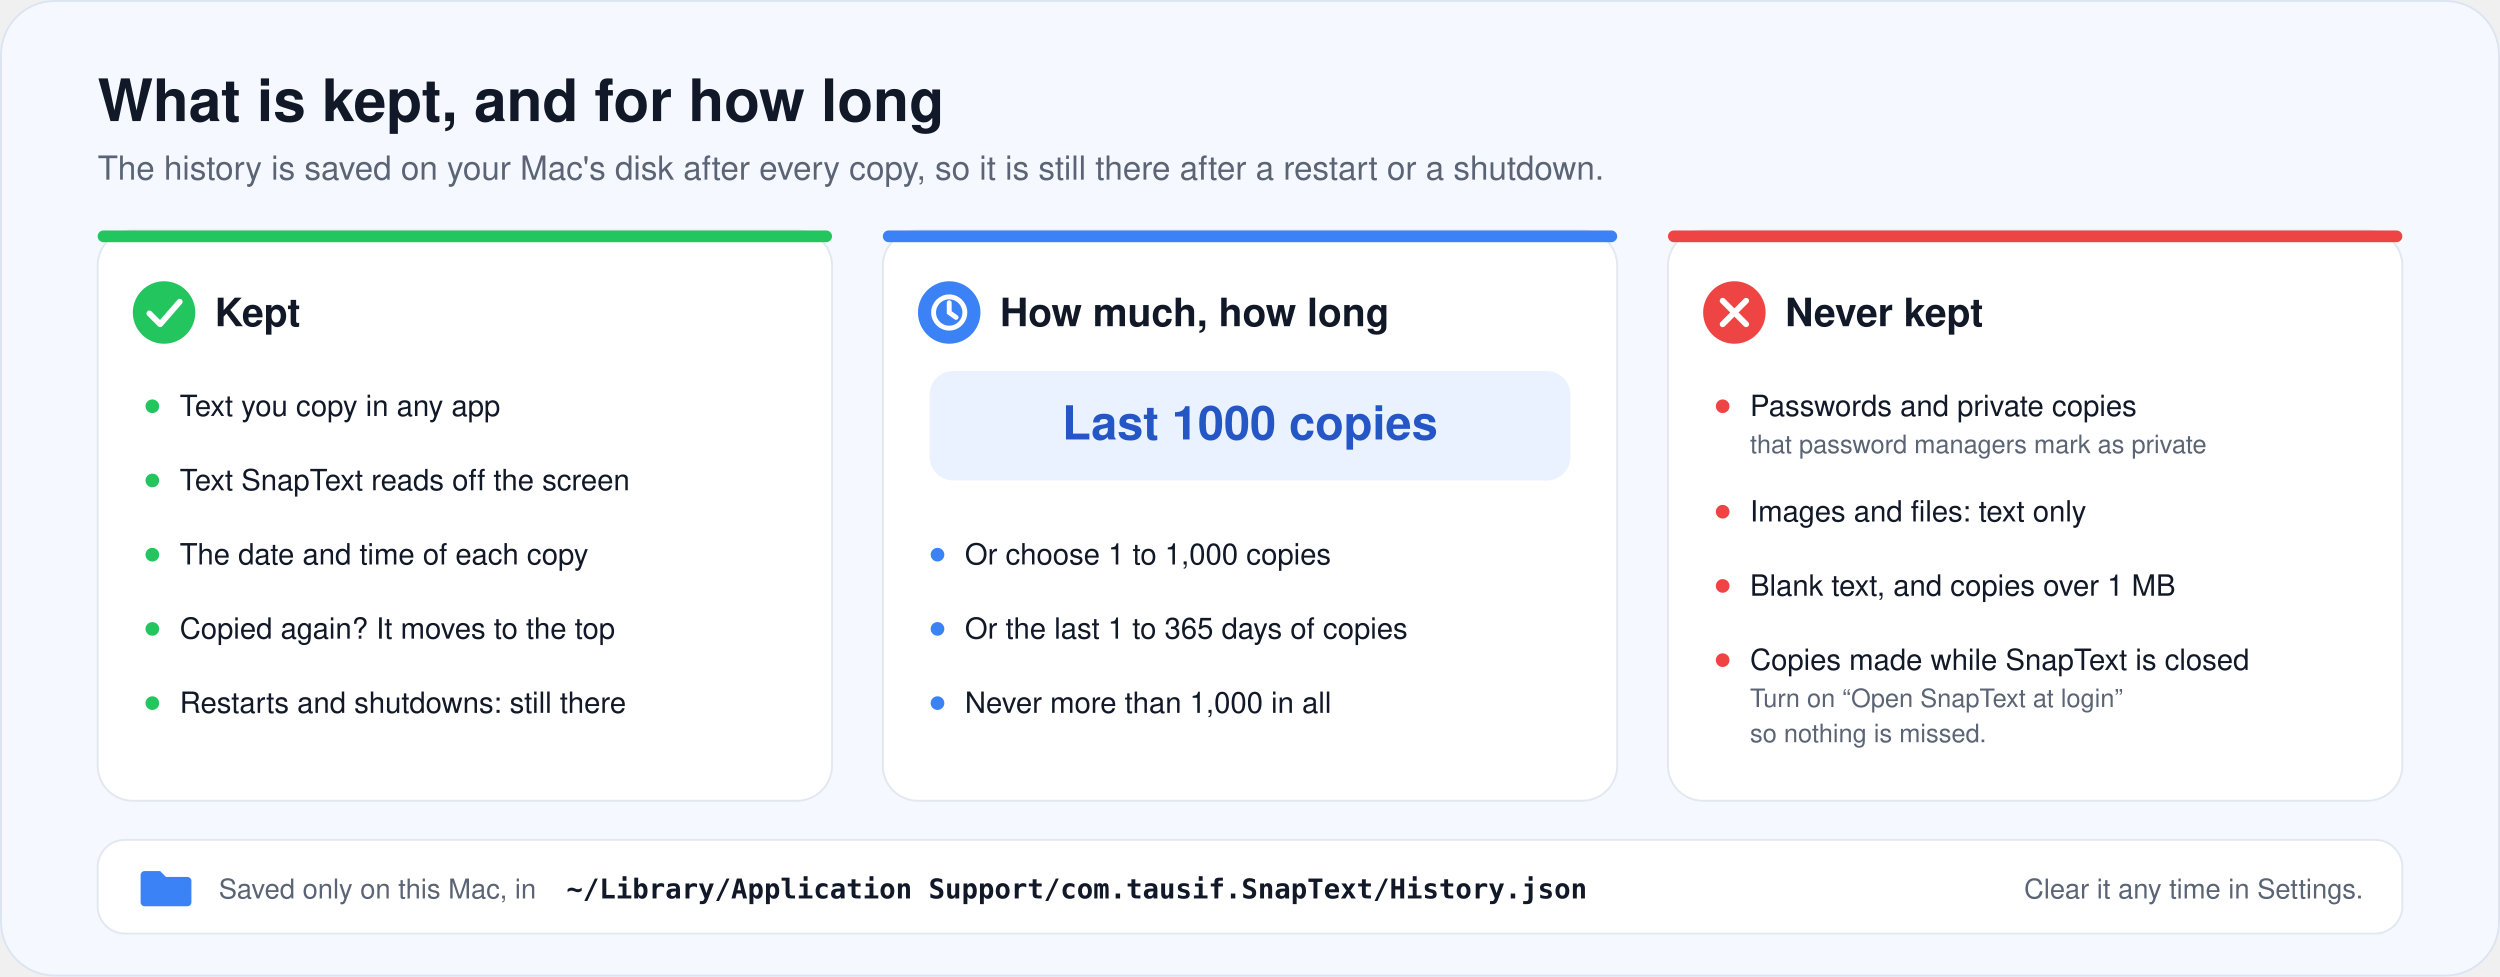
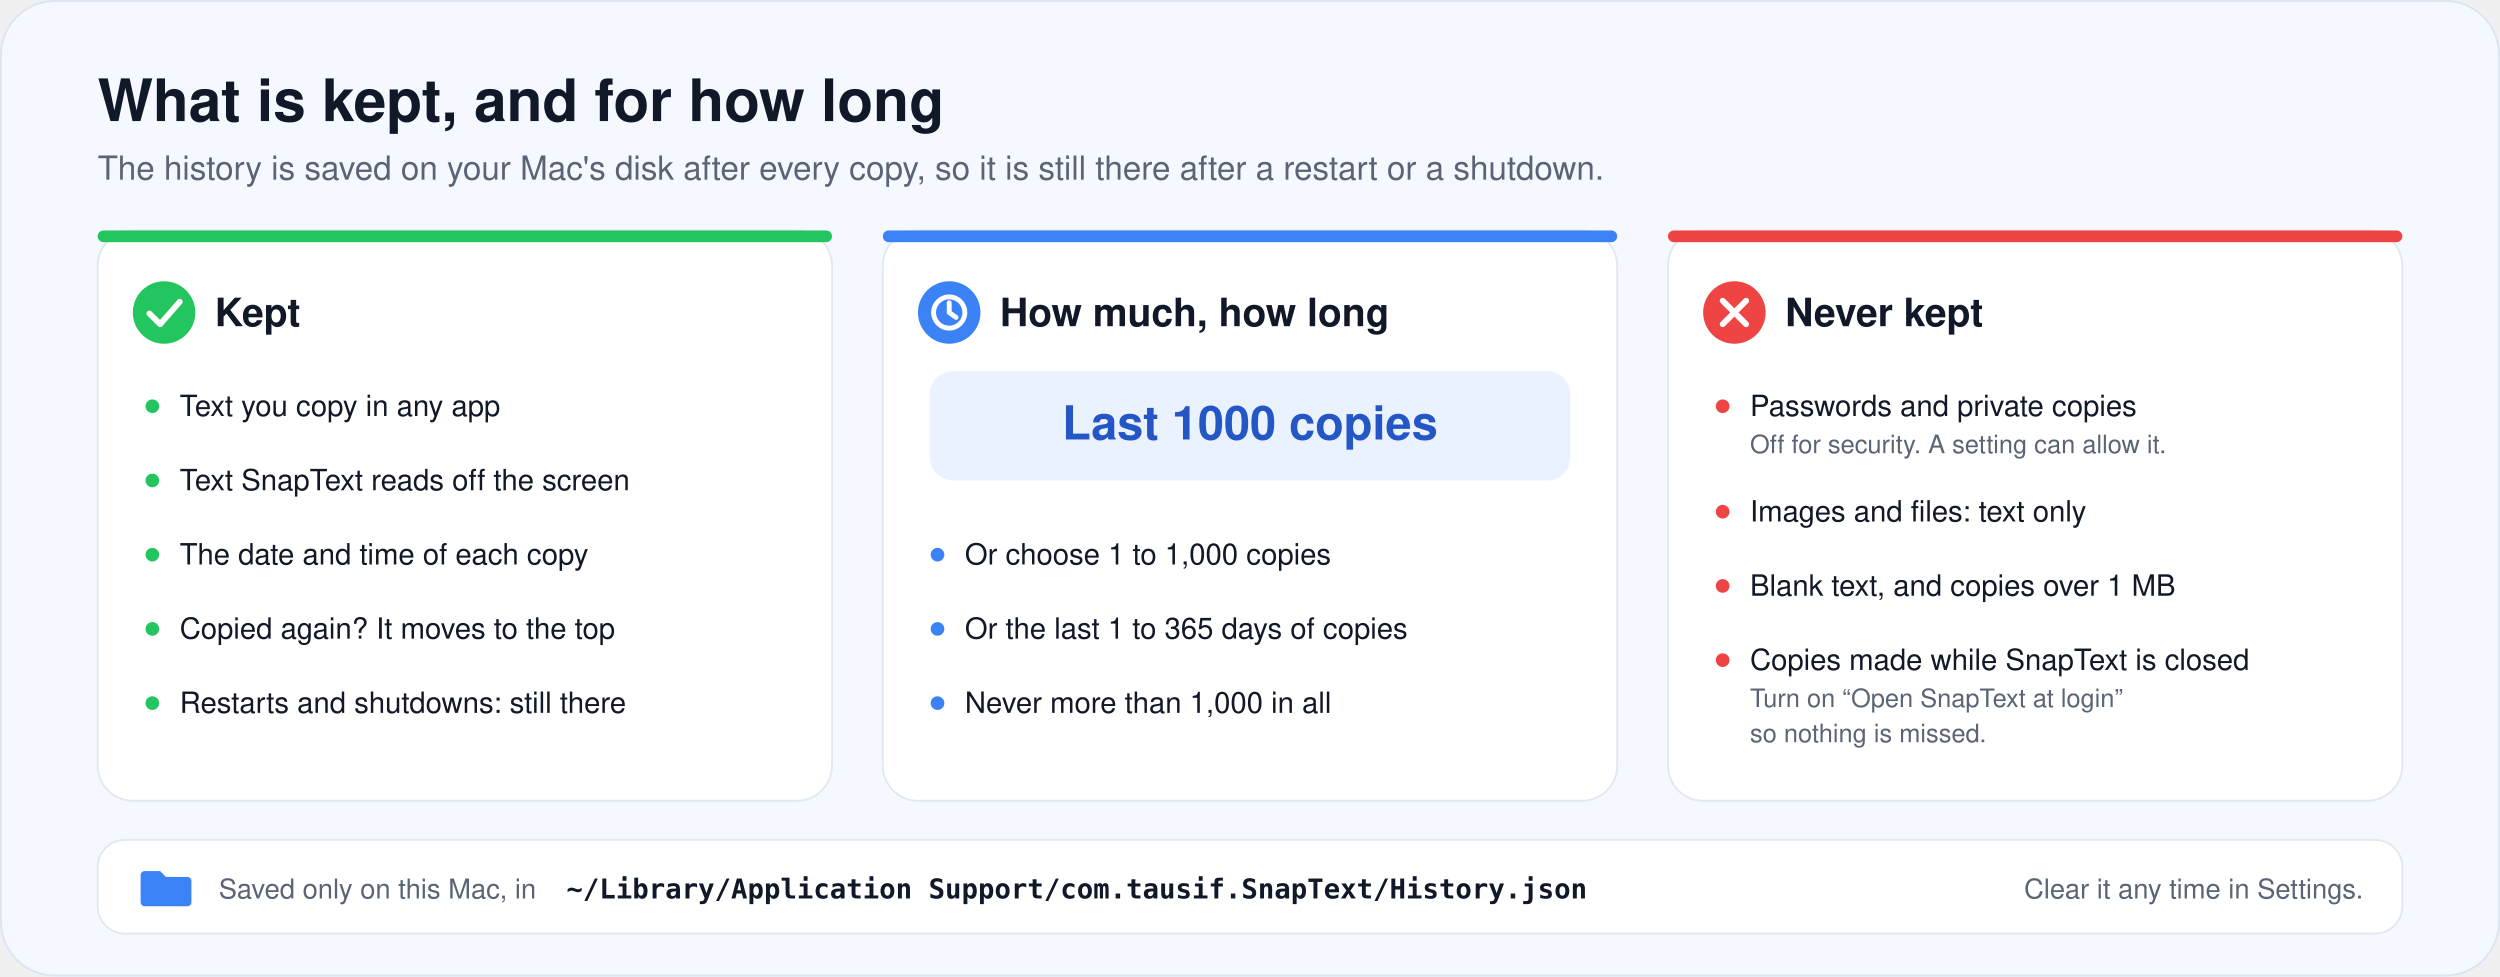
<svg xmlns="http://www.w3.org/2000/svg" viewBox="0 0 1280 500" width="1280" height="500" role="img" aria-labelledby="title desc" font-family="-apple-system, BlinkMacSystemFont, system-ui, 'Segoe UI', Helvetica, Arial, sans-serif">
  <rect width="1280" height="500" rx="28" fill="#F5F8FF" />
  <rect x="0.5" y="0.5" width="1279" height="499" rx="27.5" fill="none" stroke="#DCE4F2" />
  <text x="50" y="62" font-size="30" font-weight="700" fill="#111827">What is kept, and for how long</text>
  <text x="50" y="92" font-size="17" fill="#5B6475">The history is saved on your Mac's disk after every copy, so it is still there after a restart or a shutdown.</text>
  <rect x="50" y="118" width="376" height="292" rx="18" fill="#FFFFFF" stroke="#E3E8F0" />
  <rect x="50" y="118" width="376" height="6" rx="3" fill="#22C55E" />
  <circle cx="84" cy="160" r="16" fill="#22C55E" />
  <path d="M76.5 160.5L82 166L92 154.5" fill="none" stroke="#FFFFFF" stroke-width="3" stroke-linecap="round" stroke-linejoin="round" />
  <text x="110" y="167" font-size="20" font-weight="700" fill="#111827">Kept</text>
  <g font-size="15" fill="#111827">
    <circle cx="78" cy="208" r="3.5" fill="#22C55E" />
    <text x="92" y="213">Text you copy in any app</text>
    <circle cx="78" cy="246" r="3.5" fill="#22C55E" />
    <text x="92" y="251">Text SnapText reads off the screen</text>
    <circle cx="78" cy="284" r="3.5" fill="#22C55E" />
    <text x="92" y="289">The date and time of each copy</text>
    <circle cx="78" cy="322" r="3.5" fill="#22C55E" />
    <text x="92" y="327">Copied again? It moves to the top</text>
    <circle cx="78" cy="360" r="3.5" fill="#22C55E" />
    <text x="92" y="365">Restarts and shutdowns: still there</text>
  </g>
  <rect x="452" y="118" width="376" height="292" rx="18" fill="#FFFFFF" stroke="#E3E8F0" />
  <rect x="452" y="118" width="376" height="6" rx="3" fill="#3B82F6" />
  <circle cx="486" cy="160" r="16" fill="#3B82F6" />
  <circle cx="486" cy="160" r="8" fill="none" stroke="#FFFFFF" stroke-width="2.5" />
  <path d="M486 155V160L489.5 162.5" fill="none" stroke="#FFFFFF" stroke-width="2.5" stroke-linecap="round" />
  <text x="512" y="167" font-size="20" font-weight="700" fill="#111827">How much, how long</text>
  <rect x="476" y="190" width="328" height="56" rx="12" fill="#EAF1FF" />
  <text x="640" y="225" font-size="24" font-weight="700" fill="#2457C5" text-anchor="middle">Last 1000 copies</text>
  <g font-size="15" fill="#111827">
    <circle cx="480" cy="284" r="3.5" fill="#3B82F6" />
    <text x="494" y="289">Or choose 1 to 1,000 copies</text>
    <circle cx="480" cy="322" r="3.5" fill="#3B82F6" />
    <text x="494" y="327">Or the last 1 to 365 days of copies</text>
    <circle cx="480" cy="360" r="3.5" fill="#3B82F6" />
    <text x="494" y="365">Never more than 1,000 in all</text>
  </g>
  <rect x="854" y="118" width="376" height="292" rx="18" fill="#FFFFFF" stroke="#E3E8F0" />
  <rect x="854" y="118" width="376" height="6" rx="3" fill="#EF4444" />
  <circle cx="888" cy="160" r="16" fill="#EF4444" />
  <path d="M882 154L894 166M894 154L882 166" stroke="#FFFFFF" stroke-width="3" stroke-linecap="round" />
  <text x="914" y="167" font-size="20" font-weight="700" fill="#111827">Never kept</text>
  <g font-size="15" fill="#111827">
    <circle cx="882" cy="208" r="3.5" fill="#EF4444" />
    <text x="896" y="213">Passwords and private copies</text>
-     <text x="896" y="232" font-size="13" fill="#5B6475">that password managers mark as private</text>
+     <text x="896" y="232" font-size="13" fill="#5B6475">Off for security. A setting can allow it.</text>
    <circle cx="882" cy="262" r="3.5" fill="#EF4444" />
    <text x="896" y="267">Images and files: text only</text>
    <circle cx="882" cy="300" r="3.5" fill="#EF4444" />
    <text x="896" y="305">Blank text, and copies over 1 MB</text>
    <circle cx="882" cy="338" r="3.5" fill="#EF4444" />
    <text x="896" y="343">Copies made while SnapText is closed</text>
    <text x="896" y="362" font-size="13" fill="#5B6475">Turn on “Open SnapText at login”</text>
    <text x="896" y="380" font-size="13" fill="#5B6475">so nothing is missed.</text>
  </g>
  <rect x="50" y="430" width="1180" height="48" rx="14" fill="#FFFFFF" stroke="#E3E8F0" />
  <path d="M74 446H82L85 449H96A2 2 0 0 1 98 451V462A2 2 0 0 1 96 464H74A2 2 0 0 1 72 462V448A2 2 0 0 1 74 446Z" fill="#3B82F6" />
  <text x="112" y="460" font-size="14" fill="#5B6475">Saved only on this Mac, in</text>
  <text x="290" y="460" font-size="14" font-weight="600" fill="#111827" font-family="ui-monospace, SFMono-Regular, Menlo, monospace">~/Library/Application Support/com.tausif.SnapText/History.json</text>
  <text x="1210" y="460" font-size="14" fill="#5B6475" text-anchor="end">Clear it any time in Settings.</text>
</svg>
